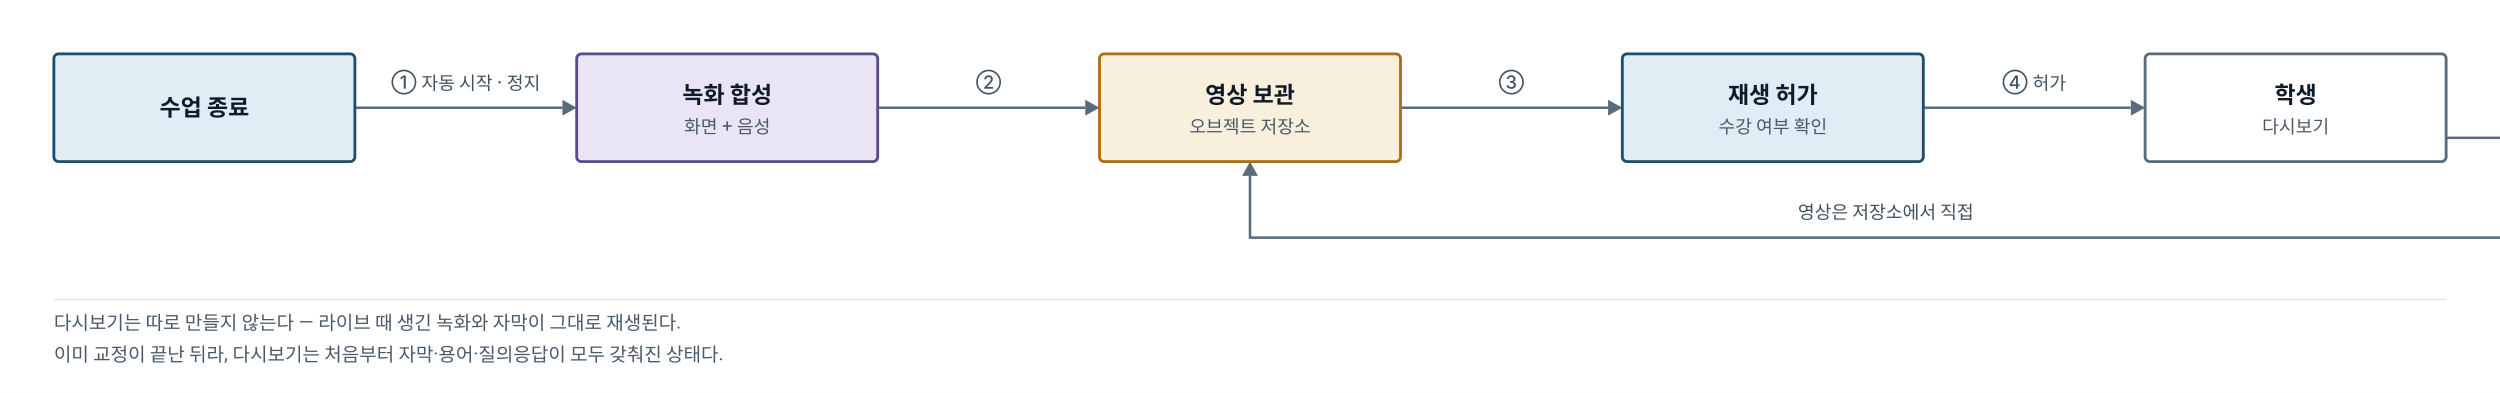
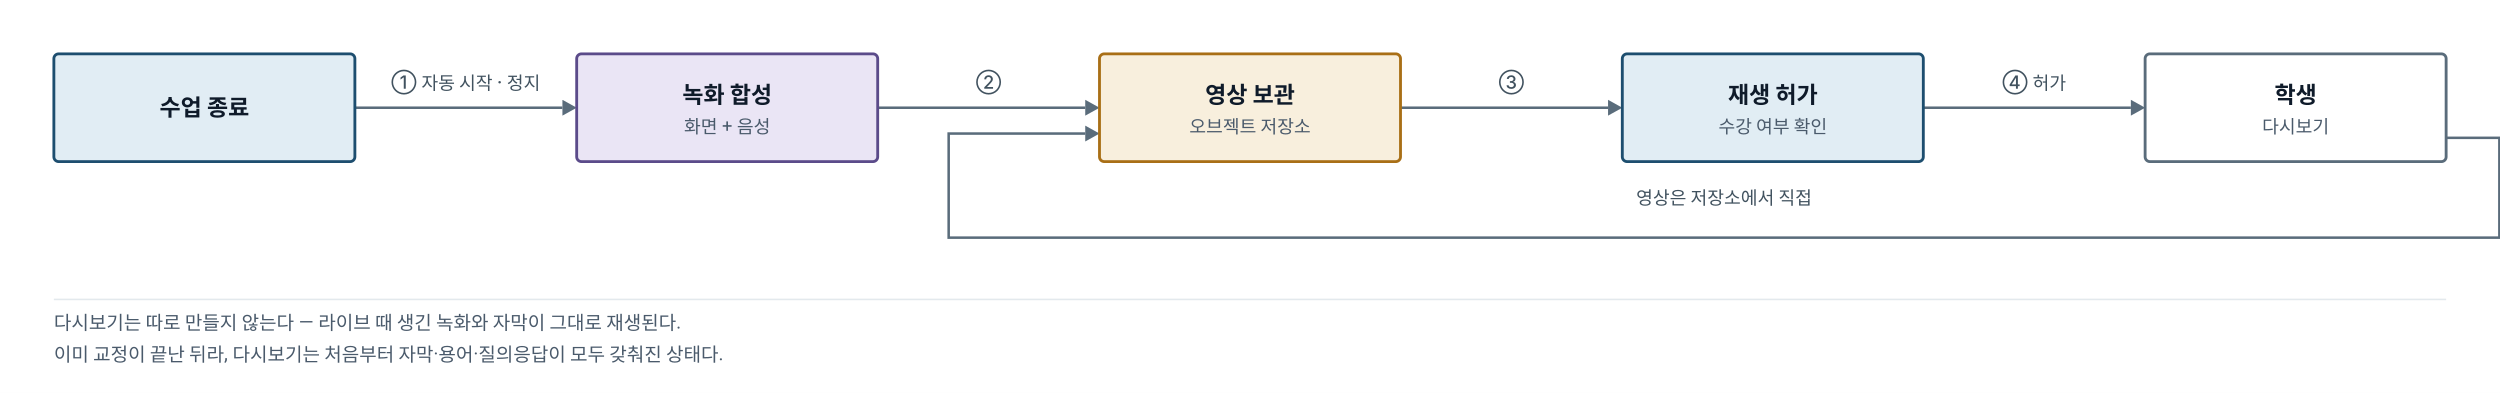
<svg xmlns="http://www.w3.org/2000/svg" viewBox="0 0 1578 248" width="1578" height="248" role="img">
  <style>text{font-family:system-ui,-apple-system,"Segoe UI",Roboto,"Malgun Gothic","Apple SD Gothic Neo","Noto Sans KR",sans-serif}</style>
  <rect width="100%" height="100%" fill="#FFFFFF" />
  <path d="M224.0,68.0 H355.0" fill="none" stroke="#5A6C7B" stroke-width="1.6" />
  <path d="M364.0,68.0 l-9,-5 l0,10 z" fill="#5A6C7B" />
  <path d="M554.0,68.0 H685.0" fill="none" stroke="#5A6C7B" stroke-width="1.6" />
  <path d="M694.0,68.0 l-9,-5 l0,10 z" fill="#5A6C7B" />
  <path d="M884.0,68.0 H1015.0" fill="none" stroke="#5A6C7B" stroke-width="1.6" />
  <path d="M1024.0,68.0 l-9,-5 l0,10 z" fill="#5A6C7B" />
  <path d="M1214.0,68.0 H1345.0" fill="none" stroke="#5A6C7B" stroke-width="1.6" />
  <path d="M1354.0,68.0 l-9,-5 l0,10 z" fill="#5A6C7B" />
-   <path d="M1544.0,87.0 H1591.6 V150.0 H789.0 V111.0" fill="none" stroke="#5A6C7B" stroke-width="1.6" />
-   <path d="M789.0,102.0 l-5,9 l10,0 z" fill="#5A6C7B" />
+   <path d="M1544.0,87.0 H1577.6 V150.0 H598.8 V84.3 H685.0" fill="none" stroke="#5A6C7B" stroke-width="1.6" />
+   <path d="M694.0,84.3 l-9,-5 l0,10 z" fill="#5A6C7B" />
  <rect x="231.4" y="45.4" width="125.1" height="17.8" fill="#FFFFFF" rx="2" />
  <text x="294.0" y="56.0" text-anchor="middle" font-size="11.5" fill="#41525F" font-weight="500">① 자동 시작 · 정지</text>
  <rect x="611.8" y="45.4" width="24.5" height="17.8" fill="#FFFFFF" rx="2" />
  <text x="624.0" y="56.0" text-anchor="middle" font-size="11.5" fill="#41525F" font-weight="500">②</text>
  <rect x="941.8" y="45.4" width="24.5" height="17.8" fill="#FFFFFF" rx="2" />
  <text x="954.0" y="56.0" text-anchor="middle" font-size="11.5" fill="#41525F" font-weight="500">③</text>
  <rect x="1257.1" y="45.4" width="53.8" height="17.8" fill="#FFFFFF" rx="2" />
  <text x="1284.0" y="56.0" text-anchor="middle" font-size="11.5" fill="#41525F" font-weight="500">④ 허가</text>
-   <rect x="1120.0" y="127.4" width="140.7" height="17.8" fill="#FFFFFF" rx="2" />
-   <text x="1190.3" y="138.0" text-anchor="middle" font-size="11.5" fill="#41525F" font-weight="500">영상은 저장소에서 직접</text>
+   <rect x="1017.9" y="118.4" width="140.7" height="17.8" fill="#FFFFFF" rx="2" />
+   <text x="1088.2" y="129.0" text-anchor="middle" font-size="11.5" fill="#41525F" font-weight="500">영상은 저장소에서 직접</text>
  <rect x="34.0" y="34.0" width="190.0" height="68.0" rx="3" fill="#E1EDF4" stroke="#1D4E6F" stroke-width="1.8" />
  <text x="129.0" y="73.0" text-anchor="middle" font-size="14.5" font-weight="650" fill="#0F1B2A">수업 종료</text>
  <rect x="364.0" y="34.0" width="190.0" height="68.0" rx="3" fill="#EAE5F5" stroke="#5B4B8A" stroke-width="1.8" />
  <text x="459.0" y="65.0" text-anchor="middle" font-size="14.5" font-weight="650" fill="#0F1B2A">녹화 합성</text>
  <text x="459.0" y="84.0" text-anchor="middle" font-size="11.5" fill="#4A5A6B">화면 + 음성</text>
  <rect x="694.0" y="34.0" width="190.0" height="68.0" rx="3" fill="#F8EFDD" stroke="#A96F16" stroke-width="1.8" />
  <text x="789.0" y="65.0" text-anchor="middle" font-size="14.5" font-weight="650" fill="#0F1B2A">영상 보관</text>
  <text x="789.0" y="84.0" text-anchor="middle" font-size="11.5" fill="#4A5A6B">오브젝트 저장소</text>
  <rect x="1024.0" y="34.0" width="190.0" height="68.0" rx="3" fill="#E1EDF4" stroke="#1D4E6F" stroke-width="1.8" />
  <text x="1119.0" y="65.0" text-anchor="middle" font-size="14.5" font-weight="650" fill="#0F1B2A">재생 허가</text>
  <text x="1119.0" y="84.0" text-anchor="middle" font-size="11.5" fill="#4A5A6B">수강 여부 확인</text>
  <rect x="1354.0" y="34.0" width="190.0" height="68.0" rx="3" fill="#FFFFFF" stroke="#5A6C7B" stroke-width="1.8" />
  <text x="1449.0" y="65.0" text-anchor="middle" font-size="14.5" font-weight="650" fill="#0F1B2A">학생</text>
  <text x="1449.0" y="84.0" text-anchor="middle" font-size="11.5" fill="#4A5A6B">다시보기</text>
  <line x1="34" y1="189.0" x2="1544.0" y2="189.0" stroke="#E3E9ED" />
  <text x="34" y="208.0" font-size="12" fill="#4A5A6B">다시보기는 따로 만들지 않는다 — 라이브 때 생긴 녹화와 자막이 그대로 재생된다.</text>
  <text x="34" y="228.0" font-size="12" fill="#4A5A6B">이미 교정이 끝난 뒤라, 다시보기는 처음부터 자막·용어·질의응답이 모두 갖춰진 상태다.</text>
</svg>
